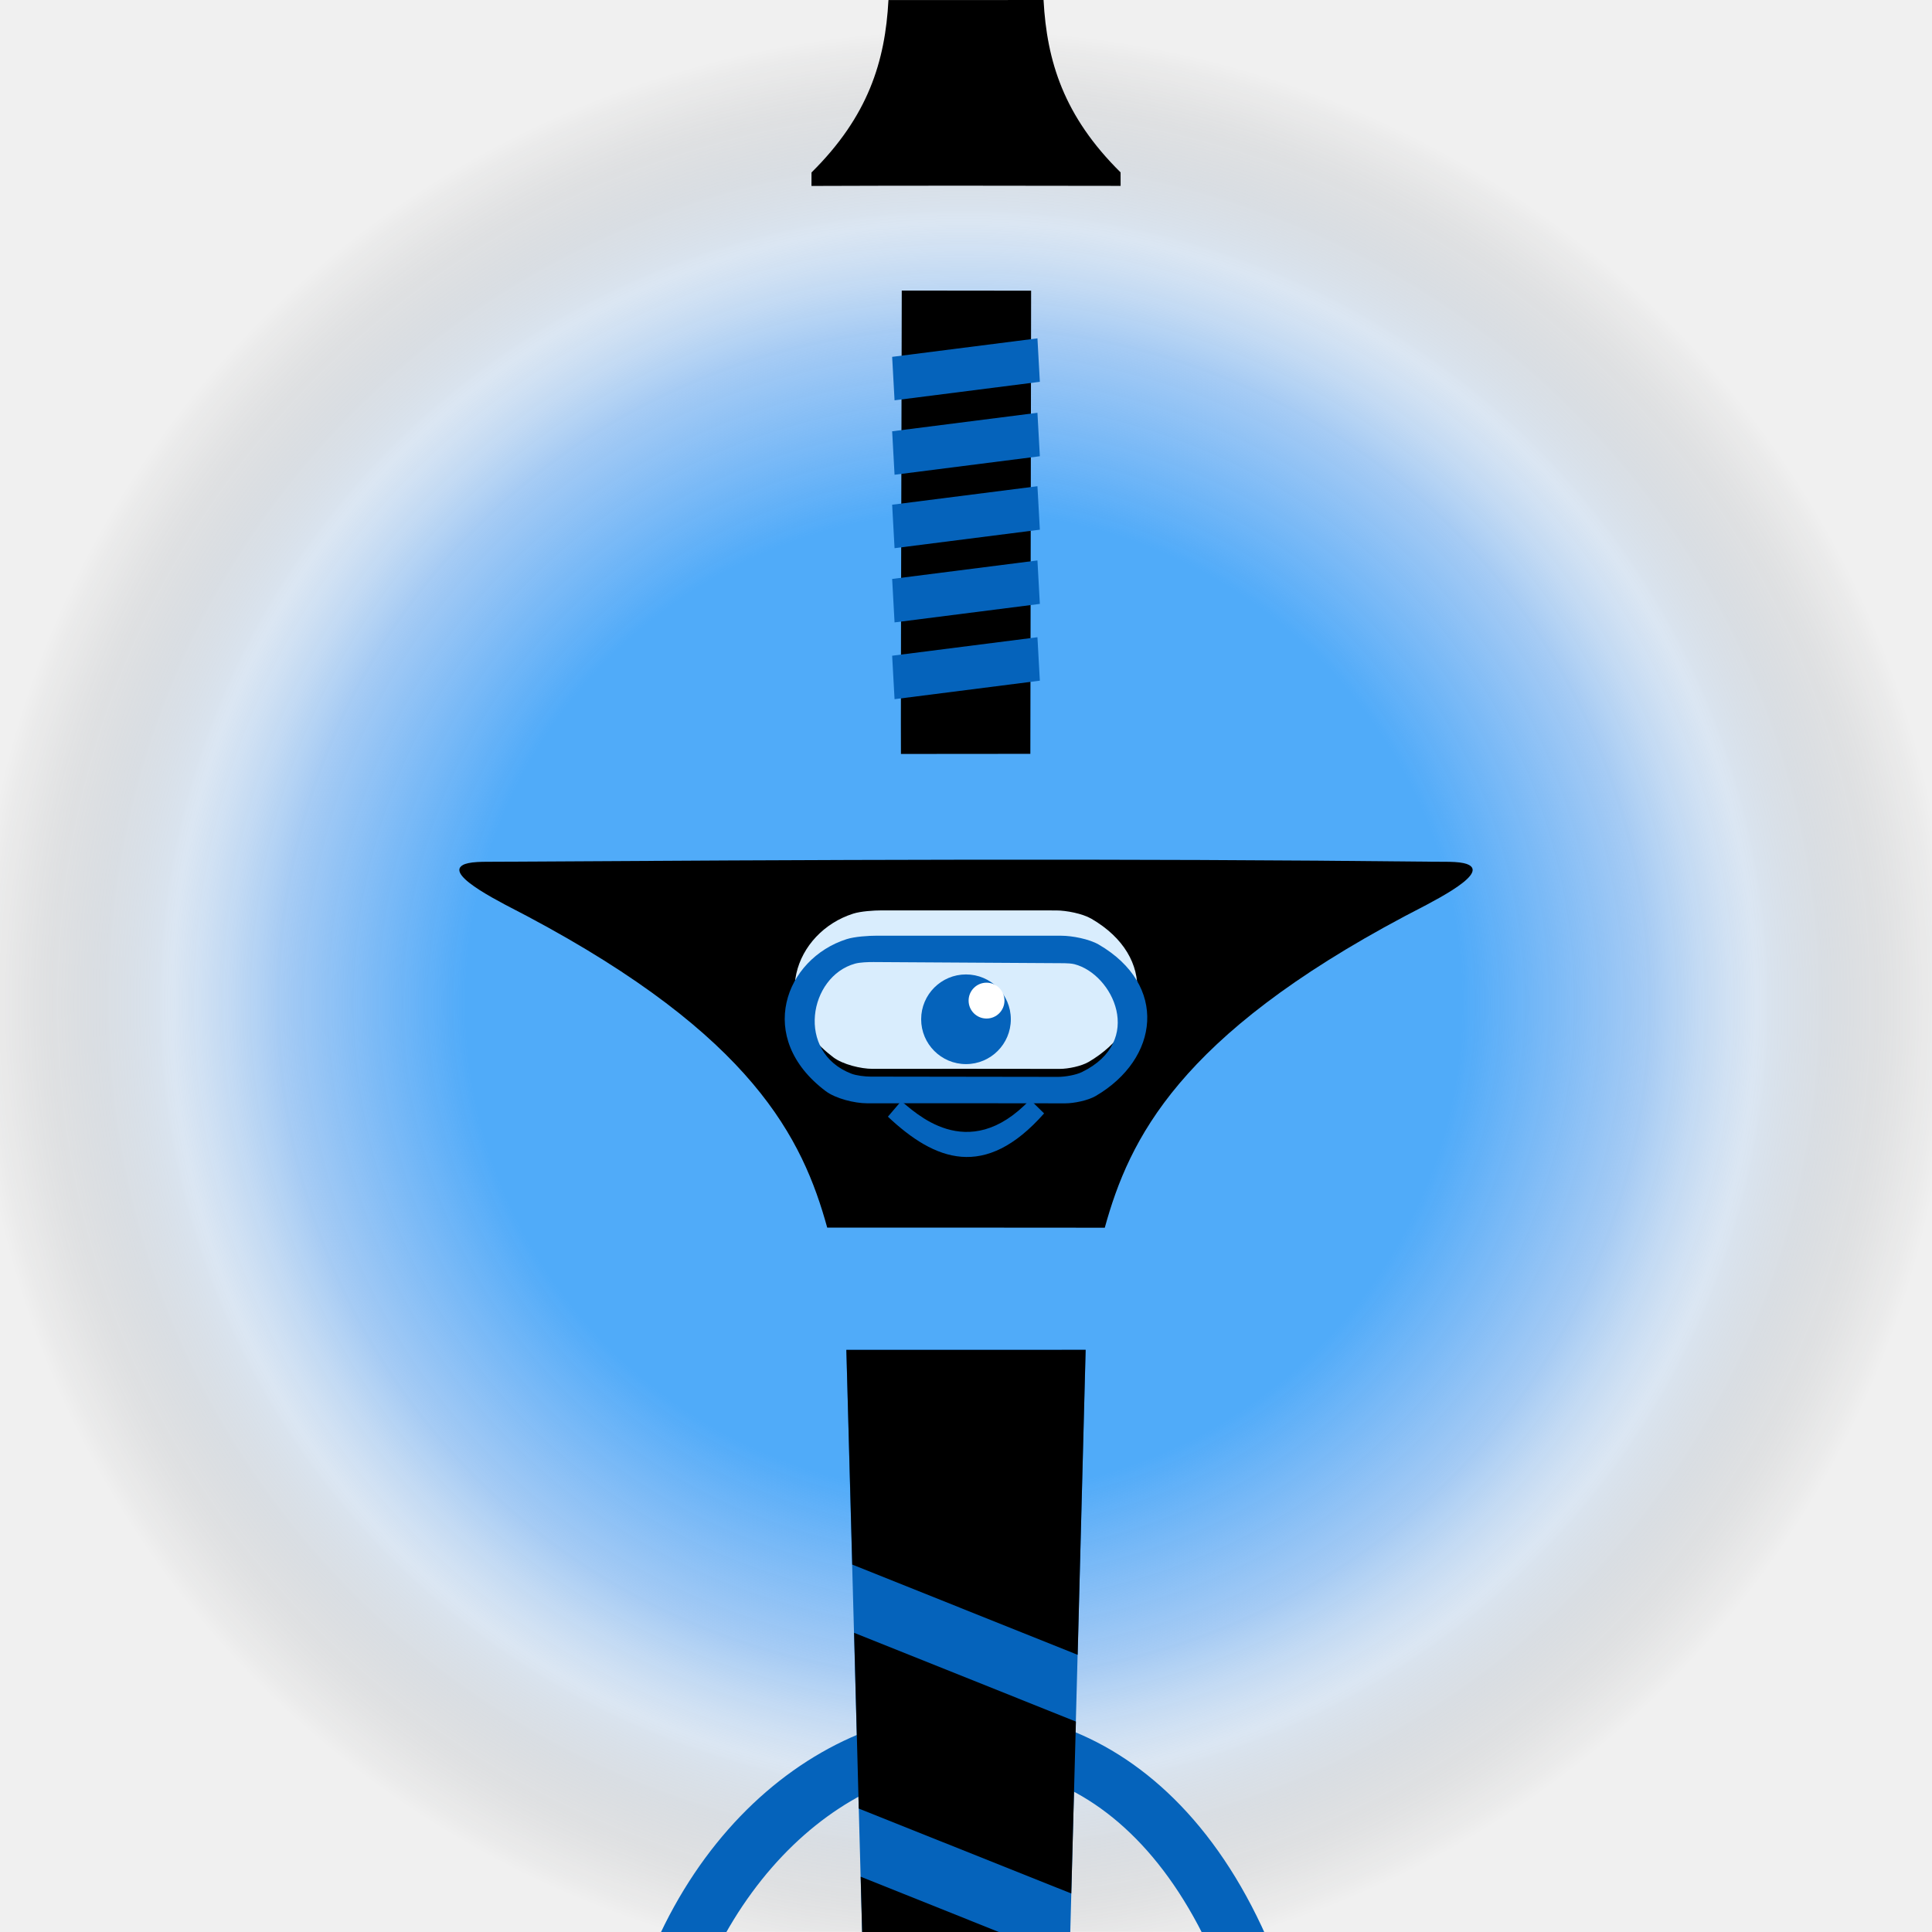
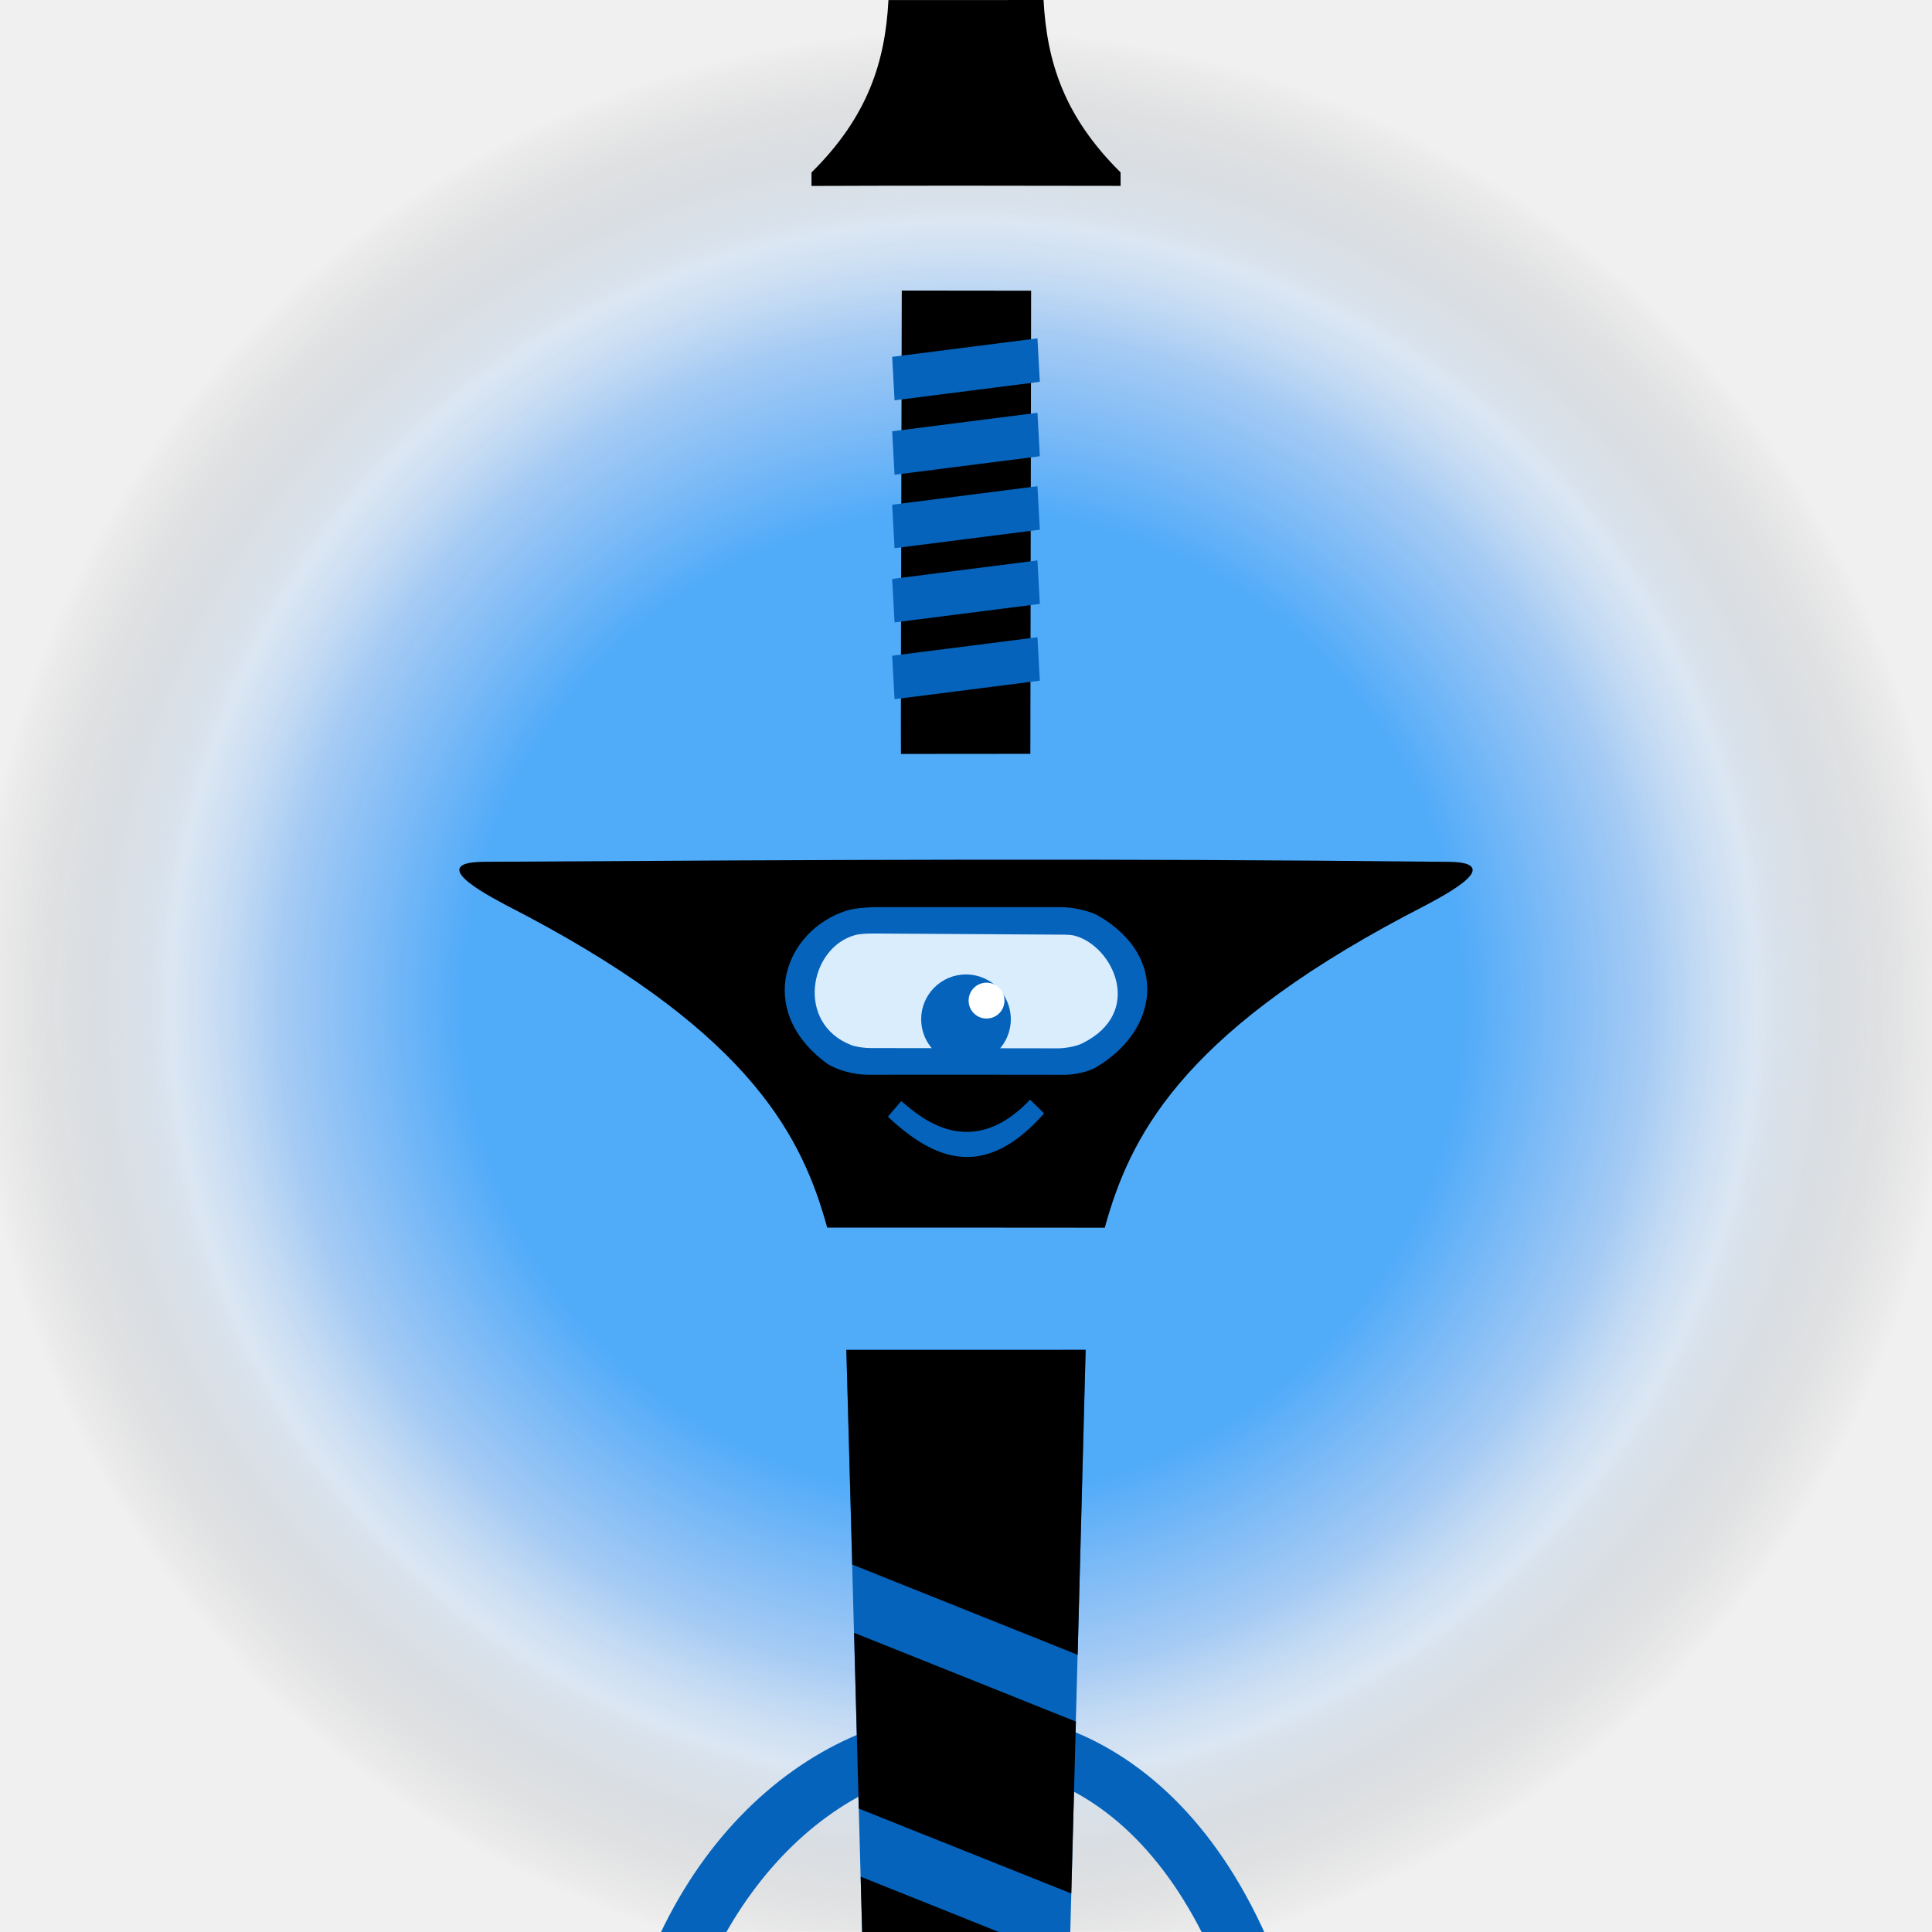
<svg xmlns="http://www.w3.org/2000/svg" xmlns:xlink="http://www.w3.org/1999/xlink" width="200pt" height="200pt" viewBox="0 0 200 200" version="1.1" id="svg1" xml:space="preserve">
  <defs id="defs1">
    <linearGradient id="linearGradient8">
      <stop style="stop-color:#50abf9;stop-opacity:1;" offset="0.488" id="stop9" />
      <stop style="stop-color:#5ba6f8;stop-opacity:0.498;" offset="0.671" id="stop18" />
      <stop style="stop-color:#99c7fa;stop-opacity:0.247;" offset="0.776" id="stop19" />
      <stop style="stop-color:#000000;stop-opacity:0;" offset="0.968" id="stop10" />
    </linearGradient>
    <linearGradient id="swatch4">
      <stop style="stop-color:#d9edfd;stop-opacity:1;" offset="0" id="stop4" />
    </linearGradient>
    <radialGradient xlink:href="#linearGradient8" id="radialGradient10" cx="102.482" cy="101.304" fx="102.482" fy="101.304" r="108.371" gradientTransform="matrix(0.9750207,0,0,0.9606379,-0.147122,6.486344)" gradientUnits="userSpaceOnUse" />
  </defs>
  <rect style="display:inline;fill:url(#radialGradient10);stroke-width:0.732" id="rect1" width="200.079" height="199.947" x="-0.025" y="0.013" ry="0" />
  <path style="display:inline;fill:#0563bb;stroke-width:1.469" d="m 117.54,368.349 c -0.915,0.041 -1.285,-0.82 -1.196,-1.137 -0.534,-61.015 -38.008,-38.503 -32.619,0 -0.011,0.647 -0.399,1.042 -1.089,1.161 l -24.988,-0.007 c -1.927,-3.55 6.602,-11.466 18.192,-6.673 h 1.144 c -3.149,-43.466 43.561,-56.534 46.489,-0.046 l 0.894,-0.022 c 0.925,-2.099 18.49,-3.453 18.256,6.736 z" id="path3" />
  <path style="display:inline;fill:#0563bb;fill-opacity:1;stroke-width:1.381" d="m 87.612,139.737 h 24.776 l -6.032,228.15 -12.695,-5.088 z" id="path16" />
  <path style="display:inline;fill:#0563bb;stroke-width:1.381" d="m 62.915,223.605 c -3.429,1.637 -5.376,4.237 -6.003,7.591 -2.011,12.4 11.285,14.058 12.388,1.463 l 0.651,-0.505 c 0.997,3.519 4.907,3.331 3.356,-1.582 -0.8,-2.274 -1.532,-4.42 -4.601,-5.893 1.247,-46.825 54.209,-63.991 62.652,-0.338 -3.143,2.282 -3.822,4.757 -5.033,7.19 -0.835,3.433 2.758,4.648 3.511,0.971 l 0.947,-0.156 c 0.465,13.381 16.153,11.615 11.728,-2.958 -1.078,-3.591 -3.209,-4.708 -5.389,-5.831 -8.481,-68.601 -72.192,-54.761 -74.206,0.048 z" id="path2" />
  <g id="g2" style="display:inline" transform="matrix(1.841633,0,0,1.841633,-84.16329,0.00172712)">
    <path id="path1" style="display:inline;fill:#000000;fill-opacity:1;fill-rule:evenodd;stroke:none;stroke-width:0.362" d="M 93.275 75.877 L 93.606 87.944 L 106.277 93.018 L 106.724 75.875 Z M 106.178 96.77 L 93.711 91.78 L 93.972 101.66 L 105.918 106.433 Z M 105.816 110.188 L 94.08 105.49 L 94.338 115.11 L 105.573 119.61 Z M 105.471 123.378 L 94.443 118.973 L 94.704 128.589 L 105.225 132.787 Z M 105.127 136.563 L 94.809 132.431 L 95.079 142.306 L 104.87 146.22 Z M 104.767 149.987 L 95.184 146.145 L 95.447 155.954 L 104.52 159.565 Z M 104.413 163.332 L 95.552 159.784 L 95.8 169.586 L 104.162 172.921 Z M 104.068 176.684 L 95.931 173.426 L 96.19 183.285 L 103.816 186.34 Z M 103.705 190.103 L 96.294 187.136 L 96.565 197.003 L 103.452 199.76 Z M 103.341 203.523 L 96.658 200.847 L 96.921 210.448 L 103.096 212.92 Z M 102.985 216.683 L 97.015 214.293 L 97.286 224.159 L 102.732 226.34 Z M 102.621 230.103 L 97.378 228.003 L 97.649 237.869 L 102.369 239.76 Z M 102.258 243.523 L 97.742 241.715 L 98.013 251.58 L 102.005 253.179 Z M 101.894 256.942 L 98.105 255.425 L 98.347 264.239 L 101.703 264.234 Z M 73.644,48.438 C 73.337,48.44,72.837,48.435,72.529,48.454 C 72.135,48.478,71.876,48.536,71.723,48.62 C 70.653,49.206,74.108,50.846,75.336,51.499 C 88.031,58.244,90.819,64.004,92.199,69.005 C 97.4,68.999,102.601,69.008,107.801,69.01 C 109.181,64.01,111.969,58.244,124.664,51.499 C 125.892,50.846,129.347,49.206,128.277,48.62 C 128.124,48.536,127.865,48.478,127.471,48.454 C 127.163,48.435,126.663,48.44,126.355,48.438 C 108.694,48.242,91.306,48.331,73.644,48.438 Z M 96.389 16.331 L 103.66 16.339 L 103.617 42.373 L 96.343 42.379 C 96.331 42.309 96.347 33.626 96.389 16.331 Z M 95.641,0.002 C 95.459,3.436,94.511,6.533,91.316,9.693 L 91.314,10.451 C 97.107,10.427,102.899,10.438,108.691,10.447 L 108.689,9.689 C 105.493,6.53,104.543,3.434,104.359,0 Z" />
    <path id="shape5-2-6-3-2" style="display:inline;fill:#0563bb;fill-opacity:1;fill-rule:evenodd;stroke:none;stroke-width:0.167" d="m 95.984,34.985 -0.135,-2.443 8.167,-1.04 0.135,2.443 z m 0,-4.172 -0.135,-2.443 8.167,-1.04 0.135,2.443 z m -2e-5,-4.128 -0.135,-2.443 8.167,-1.04 0.135,2.443 z m 0,-4.184 -0.135,-2.443 8.167,-1.04 0.135,2.443 z m 2e-5,16.8 -0.135,-2.443 8.167,-1.04 0.135,2.443 z" />
  </g>
  <path id="path5-6" style="display:inline;fill:#d9edfd;fill-opacity:1;stroke-width:1.306" d="M 91.283 94.243 C 90.454 94.243 89.109 94.331 88.32 94.582 C 82.302 96.5 79.334 104.241 86.27 109.455 C 87.244 110.188 89.112 110.649 90.332 110.646 C 96.675 110.631 103.263 110.648 109.703 110.651 C 110.578 110.652 111.943 110.371 112.697 109.93 C 118.915 106.291 119.803 99.074 112.985 95.11 C 112.064 94.574 110.392 94.248 109.326 94.248 Z" />
  <path style="display:inline;fill:#0563bb;stroke-width:1.381" d="M 93.289 113.989 L 91.916 115.599 C 96.776 120.173 101.958 122.202 108.084 115.26 L 106.635 113.836 C 100.104 120.744 94.573 114.948 93.289 113.989 Z" id="path4" />
  <g id="g18" transform="matrix(1.841633,0,0,1.841633,-83.89712,0.00172712)">
    <circle style="display:inline;fill:#0563bb;fill-opacity:1;stroke-width:0.689" id="path15" cx="99.855" cy="57.293" r="2.52" />
    <circle style="display:inline;fill:#ffffff;fill-opacity:1;stroke-width:0.768" id="path14" cx="101.01" cy="56.244" r="1.008" />
  </g>
-   <path id="path5" style="display:inline;fill:#0563bb;stroke-width:0.75" d="M 93.149 52.789 C 89.692 53.89 87.987 58.337 91.971 61.332 C 92.531 61.753 93.604 62.018 94.305 62.016 C 97.948 62.007 101.732 62.017 105.431 62.019 C 105.933 62.019 106.717 61.858 107.15 61.605 C 110.722 59.515 111.232 55.369 107.316 53.092 C 106.787 52.784 105.828 52.597 105.215 52.597 L 94.852 52.595 C 94.375 52.595 93.603 52.645 93.149 52.789 ZM 105.952 54.197 C 108.113 54.752 109.938 58.521 106.373 60.261 C 106.025 60.431 105.412 60.532 105.024 60.531 L 94.491 60.516 C 94.186 60.516 93.697 60.46 93.412 60.35 C 90.275 59.137 91.027 54.884 93.622 54.166 C 93.901 54.089 94.373 54.075 94.663 54.077 L 105.395 54.142 C 105.55 54.143 105.802 54.158 105.952 54.197 Z" transform="matrix(1.841633,0,0,1.841633,-83.90097,0.00172712)" />
+   <path id="path5" style="display:inline;fill:#0563bb;stroke-width:0.75" d="M 93.149 52.789 C 89.692 53.89 87.987 58.337 91.971 61.332 C 92.531 61.753 93.604 62.018 94.305 62.016 C 97.948 62.007 101.732 62.017 105.431 62.019 C 105.933 62.019 106.717 61.858 107.15 61.605 C 110.722 59.515 111.232 55.369 107.316 53.092 C 106.787 52.784 105.828 52.597 105.215 52.597 L 94.852 52.595 C 94.375 52.595 93.603 52.645 93.149 52.789 ZM 105.952 54.197 C 108.113 54.752 109.938 58.521 106.373 60.261 C 106.025 60.431 105.412 60.532 105.024 60.531 L 94.491 60.516 C 94.186 60.516 93.697 60.46 93.412 60.35 C 90.275 59.137 91.027 54.884 93.622 54.166 C 93.901 54.089 94.373 54.075 94.663 54.077 L 105.395 54.142 C 105.55 54.143 105.802 54.158 105.952 54.197 Z" transform="translate(0,-2.955125) matrix(1.841633,0,0,1.841633,-83.90097,0.00172712)" />
</svg>
